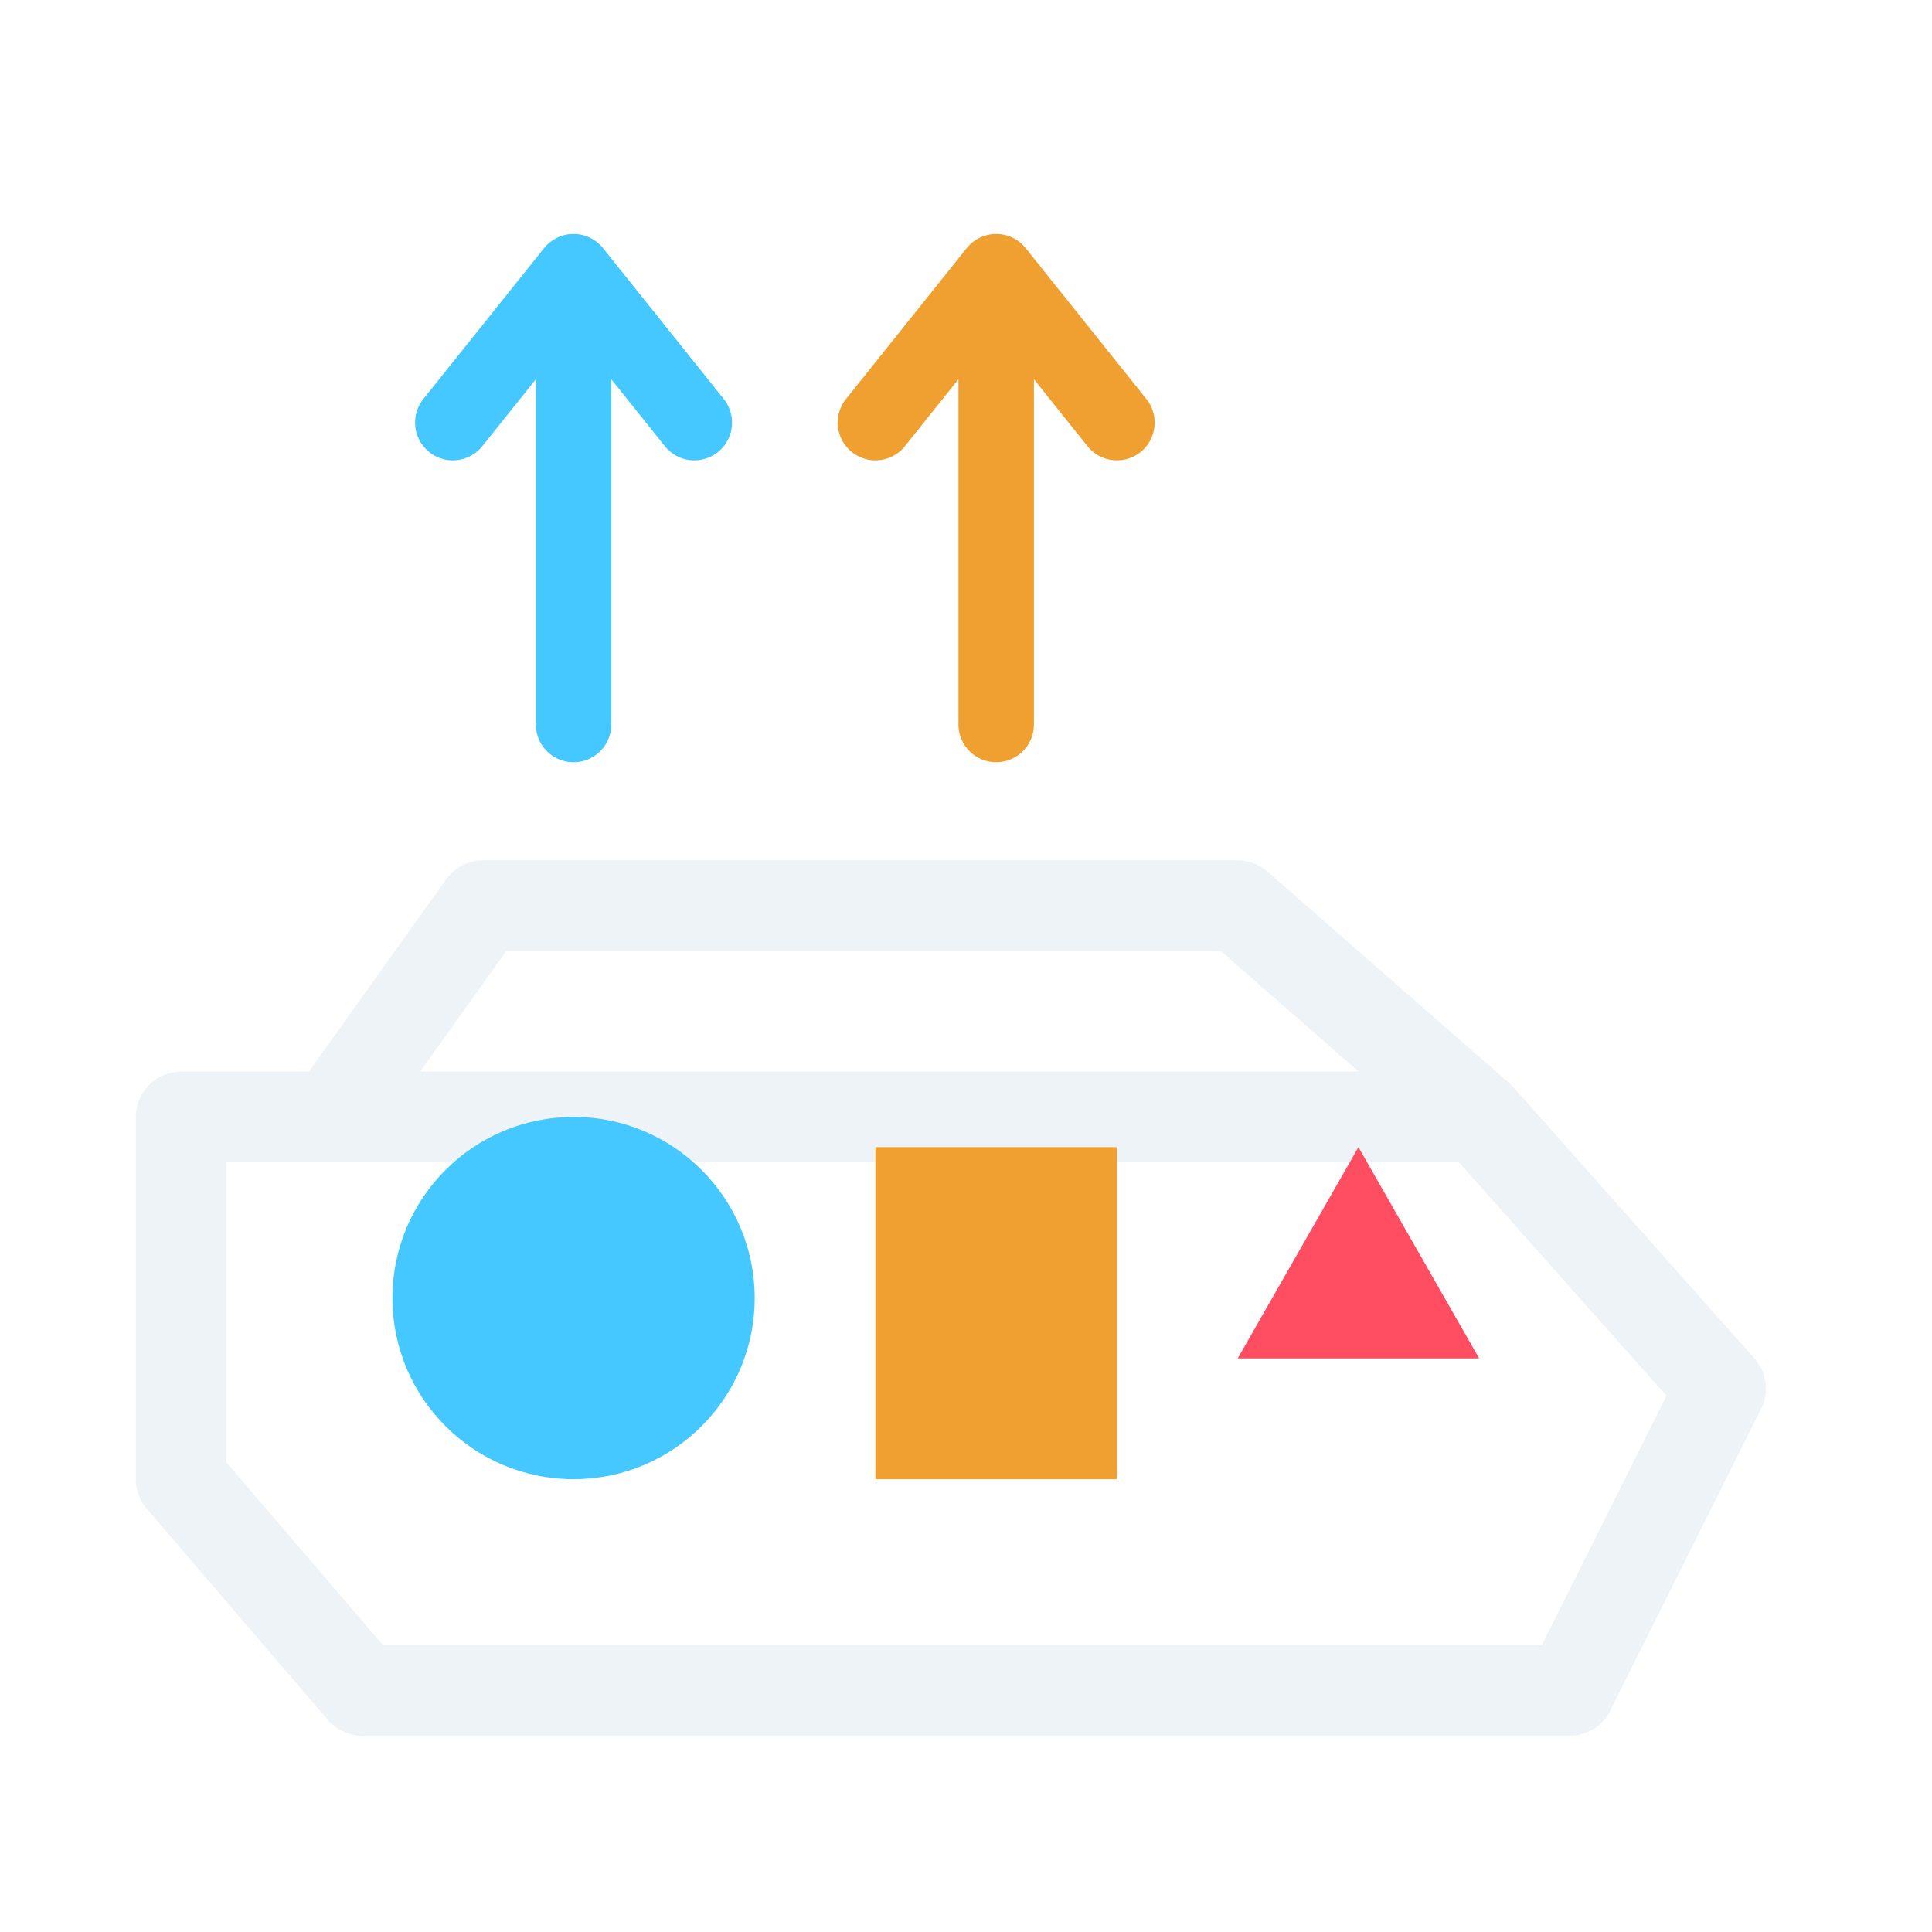
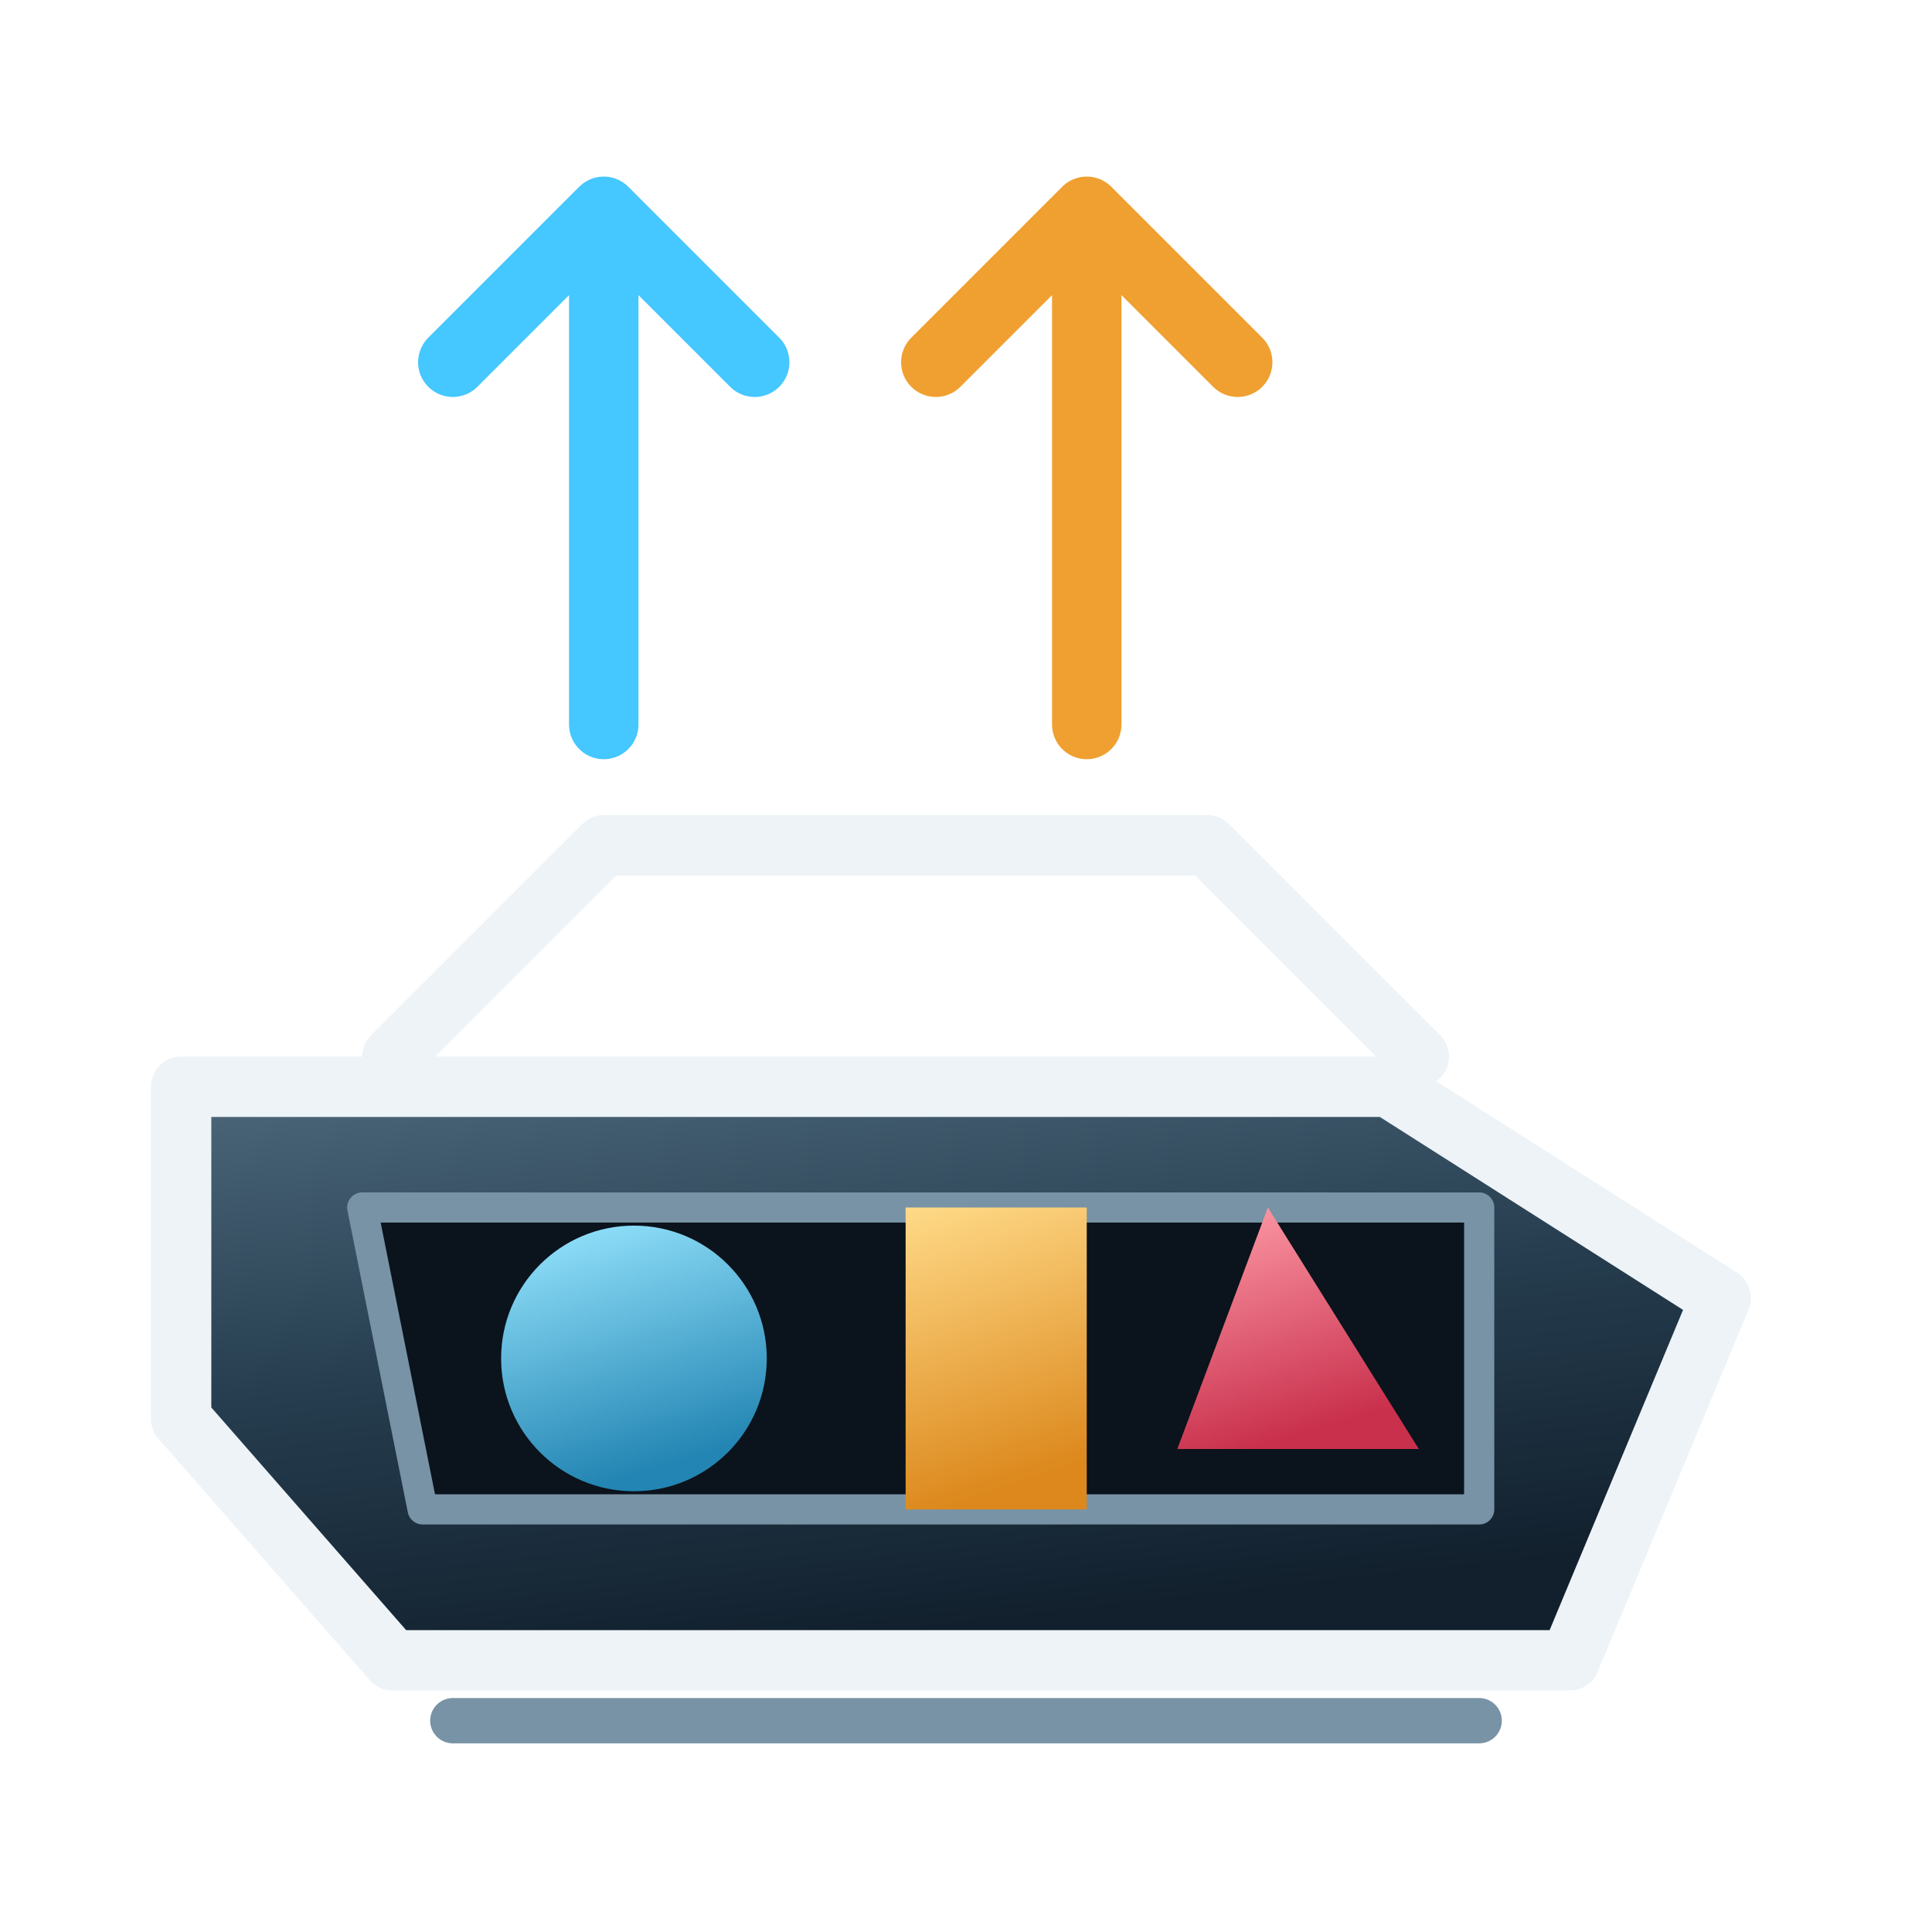
- <svg xmlns="http://www.w3.org/2000/svg" viewBox="0 0 64 64" role="img" aria-label="Internal tank modules">
-   <path d="M6 37h43l8 9-5 10H12L6 49Z" fill="none" stroke="#edf3f7" stroke-width="3" stroke-linejoin="round" />
-   <path d="M16 30h25l8 7H11Z" fill="none" stroke="#edf3f7" stroke-width="3" stroke-linejoin="round" />
-   <circle cx="19" cy="43" r="6" fill="#45c7ff" />
-   <path d="M29 38h8v11h-8Z" fill="#f0a030" />
-   <path d="m45 38 4 7h-8Z" fill="#ff4d62" />
-   <path d="M15 56h36" stroke="#edf3f7" stroke-width="3" stroke-linecap="round" />
-   <path d="M19 24V9m0 0-4 5m4-5 4 5" fill="none" stroke="#45c7ff" stroke-width="2.5" stroke-linecap="round" stroke-linejoin="round" />
-   <path d="M33 24V9m0 0-4 5m4-5 4 5" fill="none" stroke="#f0a030" stroke-width="2.5" stroke-linecap="round" stroke-linejoin="round" />
+ <svg xmlns="http://www.w3.org/2000/svg" viewBox="0 0 64 64" role="img" aria-label="Internal tank systems and removable modules">
+   <defs>
+     <linearGradient id="steel" x2=".3" y2="1">
+       <stop stop-color="#4d687b" />
+       <stop offset=".5" stop-color="#263e50" />
+       <stop offset="1" stop-color="#12202d" />
+     </linearGradient>
+     <linearGradient id="cyan" x2=".3" y2="1">
+       <stop stop-color="#99e7ff" />
+       <stop offset="1" stop-color="#2385b3" />
+     </linearGradient>
+     <linearGradient id="amber" x2=".2" y2="1">
+       <stop stop-color="#ffda88" />
+       <stop offset="1" stop-color="#dc881c" />
+     </linearGradient>
+     <linearGradient id="red" x2=".3" y2="1">
+       <stop stop-color="#ff9eaa" />
+       <stop offset="1" stop-color="#c9304c" />
+     </linearGradient>
+   </defs>
+   <g stroke-linecap="round" stroke-linejoin="round">
+     <path d="M6 36H46L57 43 52 55H13L6 47Z" fill="url(#steel)" stroke="#edf3f7" stroke-width="2" />
+     <path d="M13 35 20 28H40L47 35" fill="none" stroke="#edf3f7" stroke-width="2" />
+     <path d="M12 40H49V50H14Z" fill="#0b131c" stroke="#7893a5" stroke-width="1" />
+     <circle cx="21" cy="45" r="4.4" fill="url(#cyan)" stroke="none" stroke-width="1.5" />
+     <path d="M30 40H36V50H30Z" fill="url(#amber)" stroke="none" stroke-width="2" />
+     <path d="M42 40 47 48H39Z" fill="url(#red)" stroke="none" stroke-width="2" />
+     <path d="M20 24V7M15 12 20 7 25 12" fill="none" stroke="#45c7ff" stroke-width="2.3" />
+     <path d="M36 24V7M31 12 36 7 41 12" fill="none" stroke="#f0a030" stroke-width="2.3" />
+     <path d="M15 57H49" fill="none" stroke="#7893a5" stroke-width="1.5" />
+   </g>
</svg>
